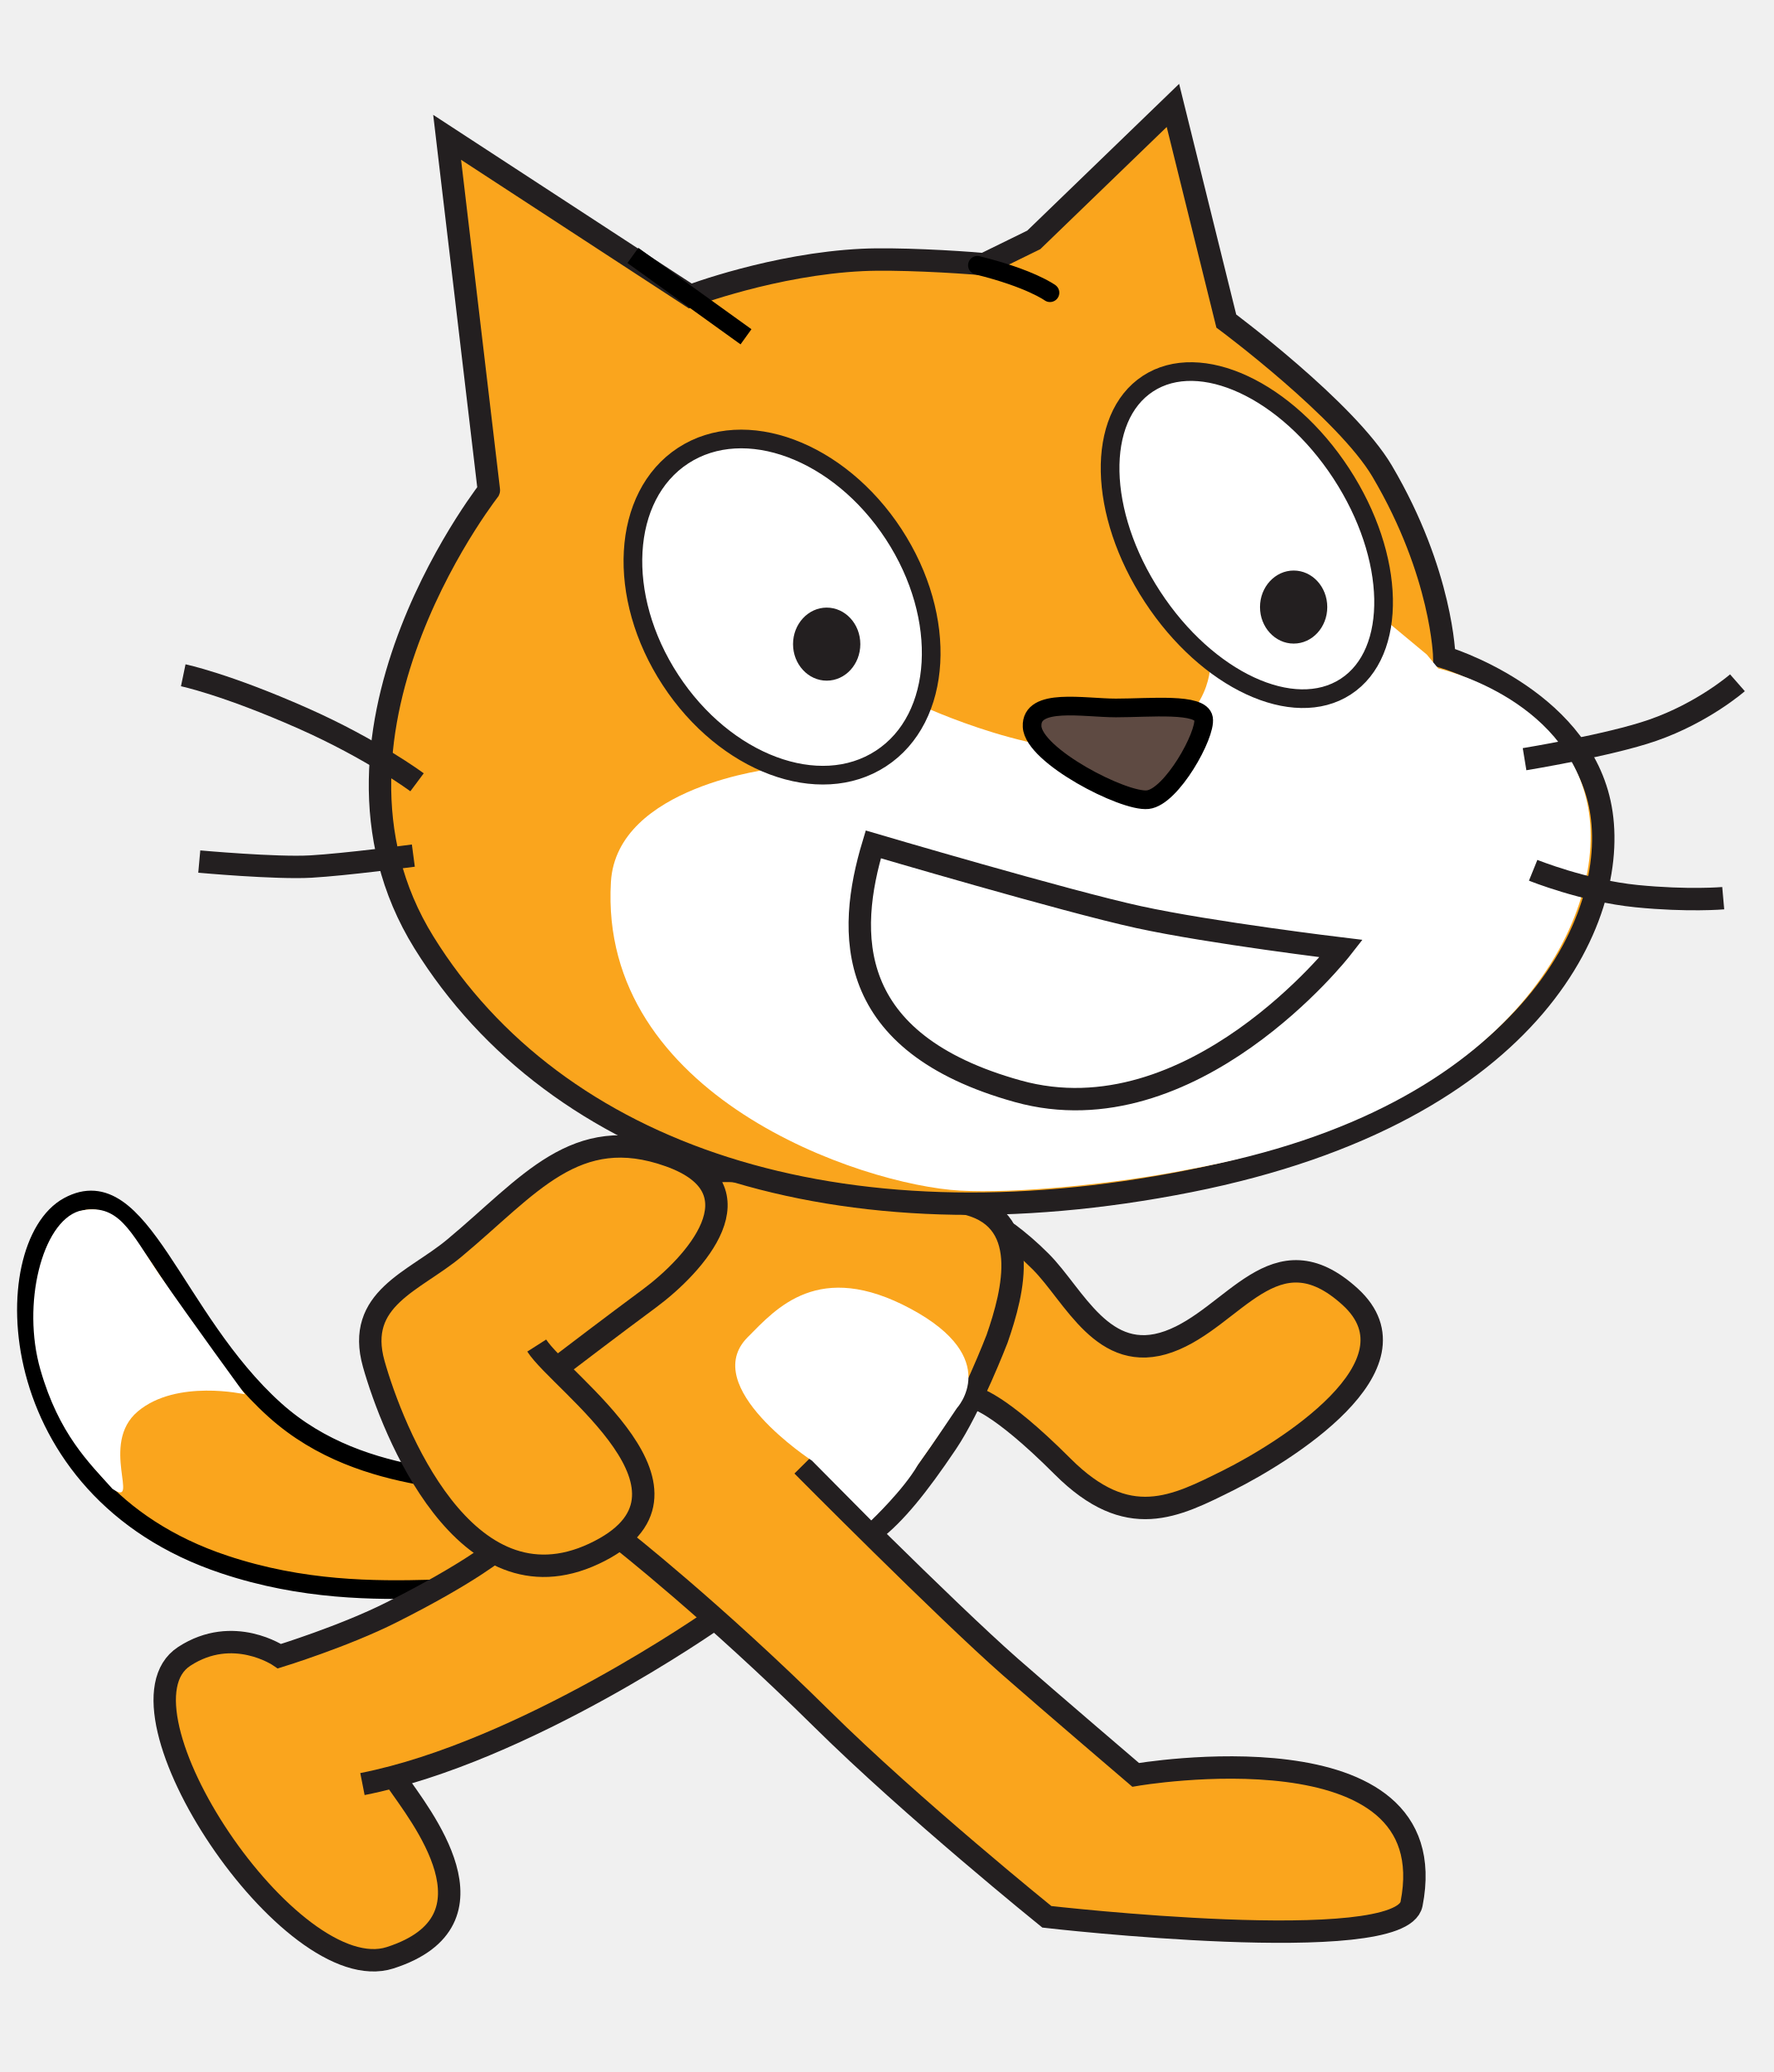
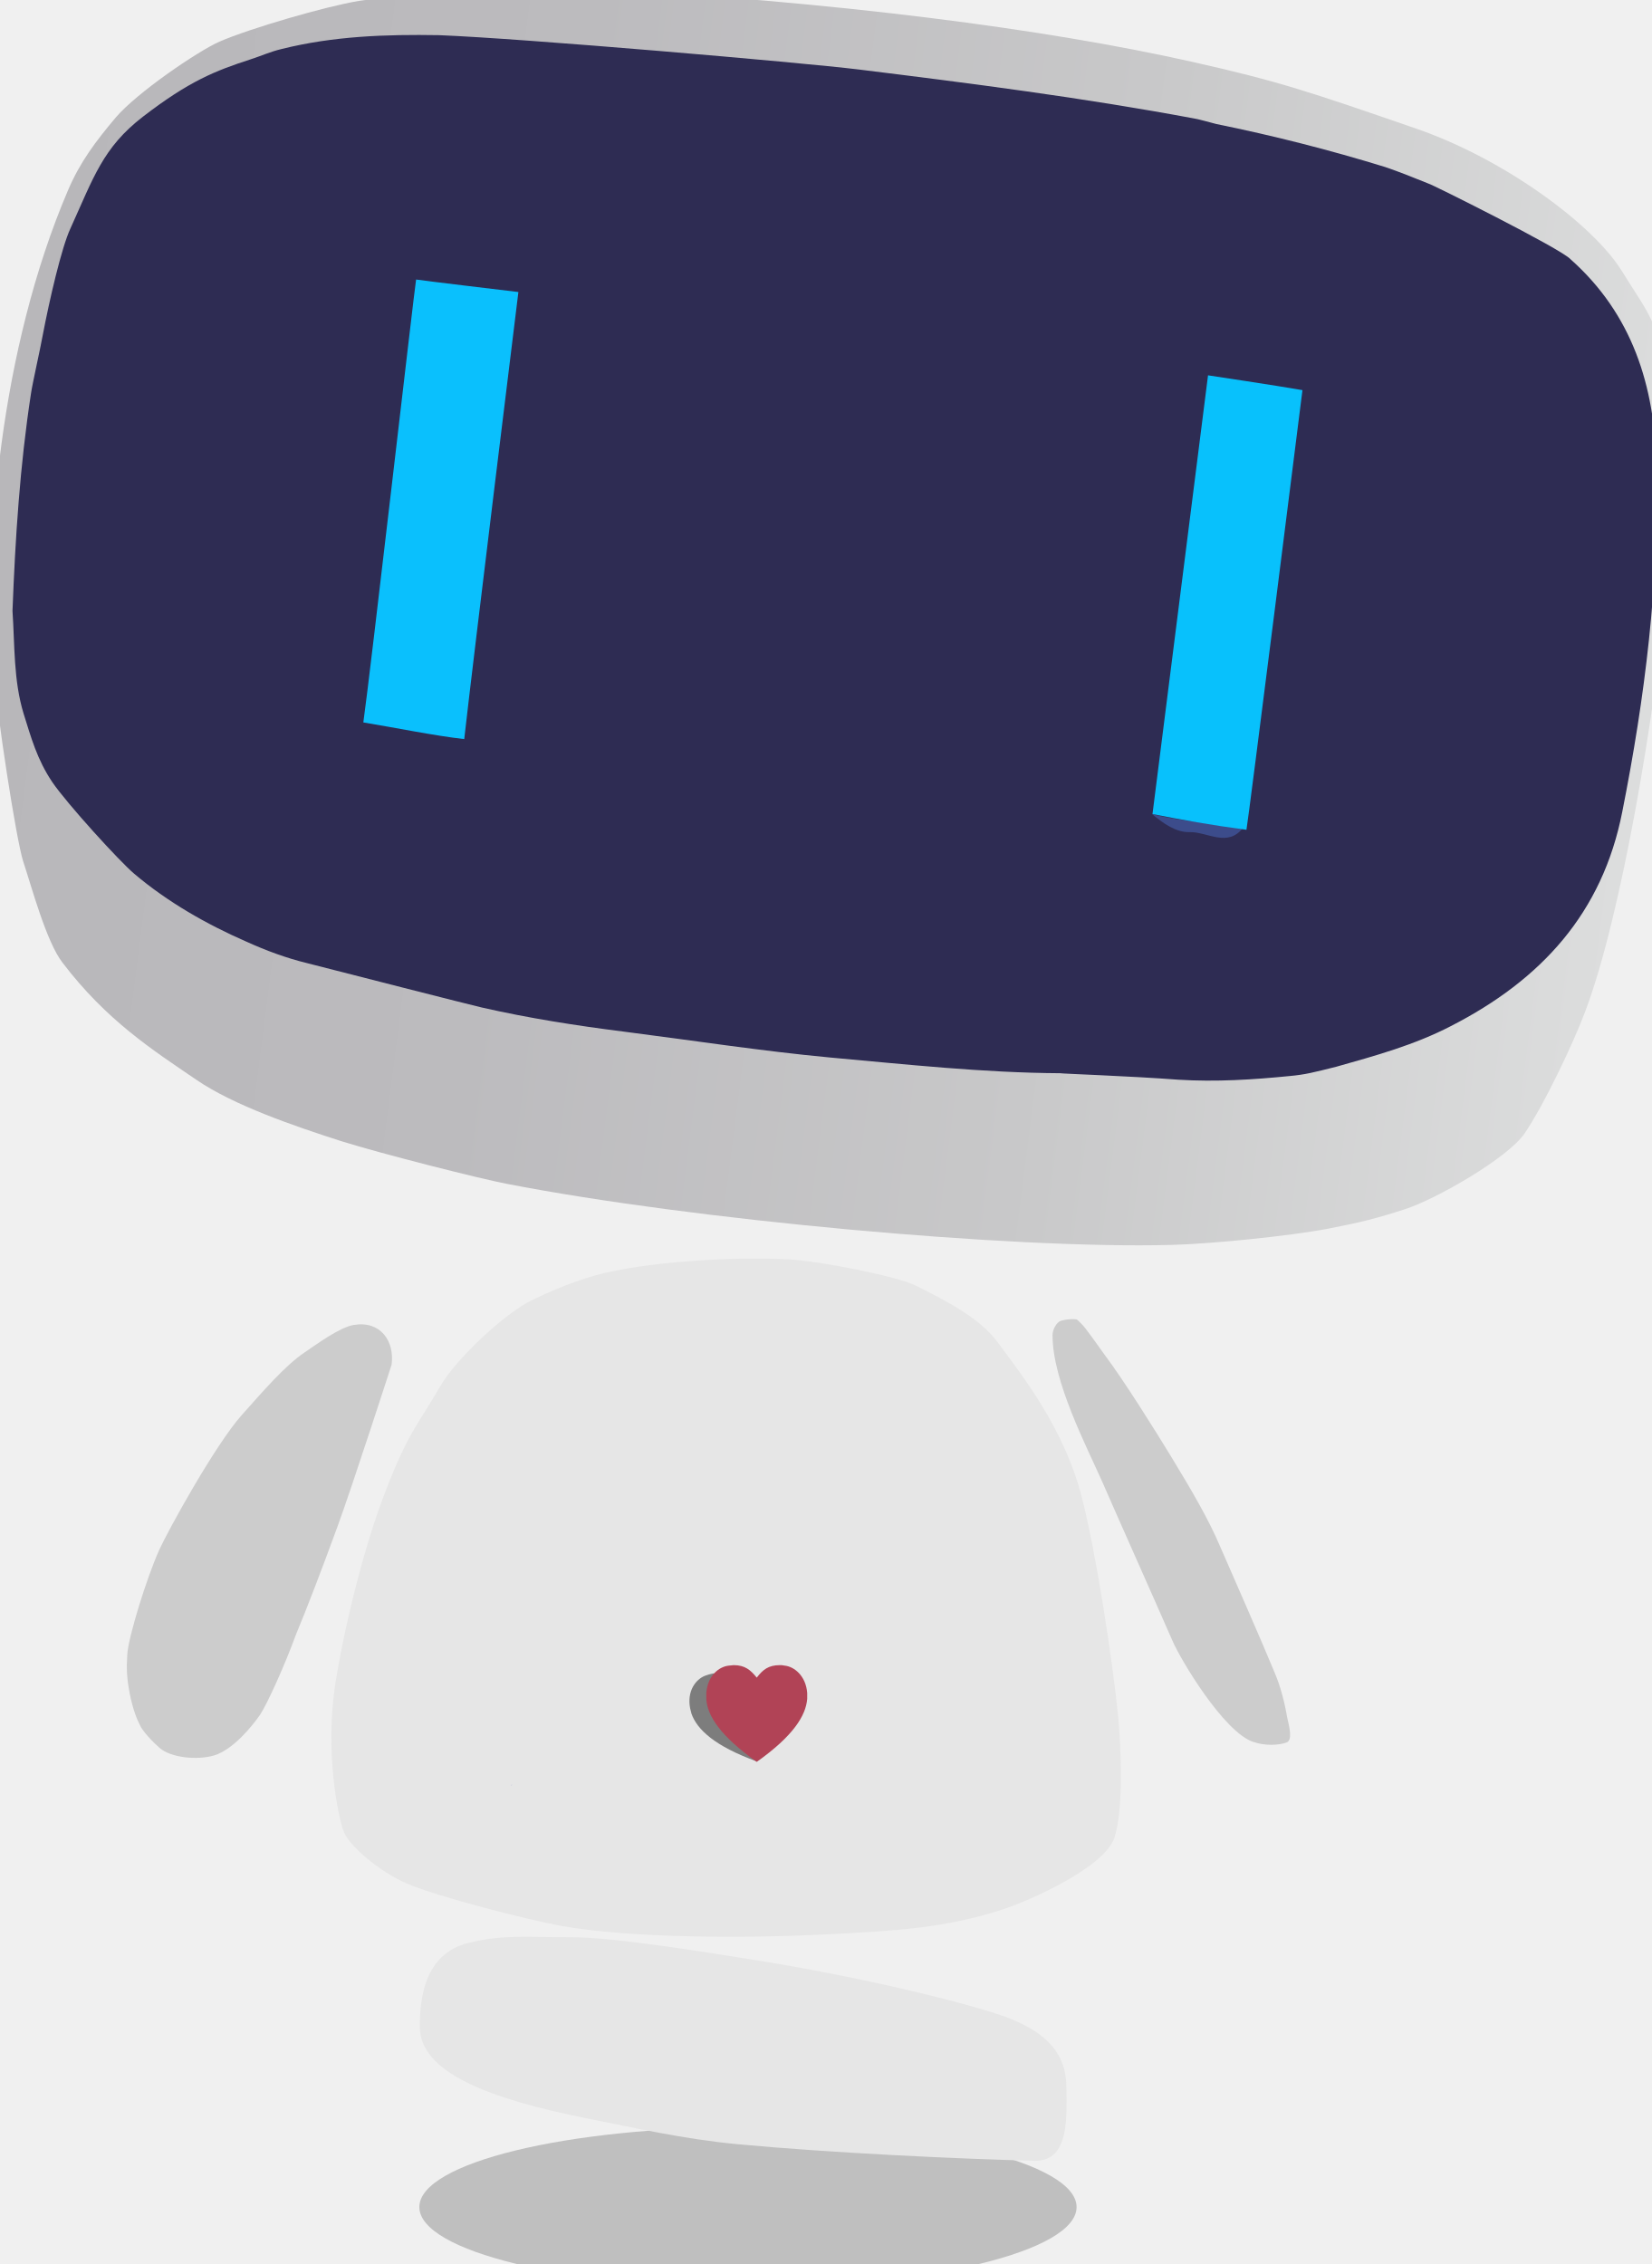
- <svg xmlns="http://www.w3.org/2000/svg" version="1.1" id="cat" x="0px" y="0px" width="95px" height="111px" viewBox="0 0 95 111" enable-background="new 0 0 95 111" xml:space="preserve">
-   <g>
-     <g id="Layer_3">
-       <path fill="#FAA51D" stroke="#000000" d="M22.462,79.039c-2.415-0.451-5.304-1.309-7.742-3.503    C9.268,70.629,7.526,62.535,3.672,64.622c-3.856,2.088-3.782,15.165,8.353,19.194c4.182,1.391,7.998,1.396,11.091,1.312    c0.811-0.025,7.717-0.654,10.079-4.074c2.361-3.42,0.719-4.272-0.09-4.744C32.295,75.838,25.878,79.677,22.462,79.039z" />
-       <path fill="#FFFFFF" d="M4.236,64.877c-1.989,0.613-3.075,4.998-2.076,8.484c0.998,3.49,2.634,5.022,3.863,6.398    c1.528,1.038-0.72-2.402,1.361-4.15c2.075-1.744,5.733-0.914,5.733-0.914s-2.909-3.987-4.57-6.396    C6.975,65.988,6.359,64.375,4.236,64.877z" />
-     </g>
+ <svg xmlns="http://www.w3.org/2000/svg" version="1.1" x="0px" y="0px" viewBox="0 0 356.9 489.2" style="enable-background:new 0 0 356.9 489.2;" xml:space="preserve">
+   <style type="text/css">
+ 	.st0{display:none;}
+ 	.st1{fill:#A2A6C7;}
+ 	.st2{fill:#BFBFBF;}
+ 	.st3{fill:#E6E6E6;}
+ 	.st4{fill:#CCCCCC;}
+ 	.st5{fill:#C0C7D2;}
+ 	.st6{fill:#8A94B1;}
+ 	.st7{fill:#A6AEBF;}
+ 	.st8{fill:#B2B3D1;}
+ 	.st9{fill:#C2C2DB;}
+ 	.st10{fill:#7D7D7D;}
+ 	.st11{fill:#B14356;}
+ 	.st12{fill:url(#SVGID_1_);}
+ 	.st13{fill:#2E2C53;}
+ 	.st14{fill:#3C4C8B;}
+ 	.st15{fill:#0AC0FD;}
+ 	.st16{fill:#08C1FC;}
+ </style>
+   <g id="shadow" class="st0">
+ </g>
+   <g id="bottom" class="st0">
+ </g>
+   <g id="arm" class="st0">
+ </g>
+   <g id="body" class="st0">
+ </g>
+   <g id="heart" class="st0">
+ </g>
+   <g id="head">
    <g>
-       <path fill="#FAA51D" d="M38.217,86.756c0,0-8.832,6.2-17.071,8.412l0.086,0.215c1.247,1.824,5.87,7.497-0.334,9.496    c-5.333,1.717-15.12-13.104-10.821-15.902c2.626-1.713,4.892-0.252,4.892-0.252s3.474-1.07,6.001-2.345    c4.303-2.161,5.784-3.453,5.784-3.453s4.184-4.306,6.856-4.137C36.281,78.96,41.669,83.504,38.217,86.756z" />
-       <path fill="none" stroke="#231F20" stroke-width="1.2" d="M21.232,95.383c1.247,1.824,5.87,7.497-0.334,9.496    c-5.333,1.717-15.329-13.344-11.03-16.145c2.626-1.713,5.101-0.01,5.101-0.01s3.474-1.072,6.001-2.348    c4.303-2.161,5.784-3.453,5.784-3.453" />
-       <path fill="none" stroke="#231F20" stroke-width="1.2" d="M38.217,86.756c0,0-10.123,7.107-18.804,8.819" />
-     </g>
-     <path fill="#FAA51D" stroke="#231F20" stroke-width="1.2" d="M52.169,74.885c0,0,1.235,0.165,4.744,3.676   c3.509,3.508,6.026,2.16,8.911,0.724c2.877-1.443,10.537-6.126,6.49-9.817c-4.049-3.688-6.207,1.146-9.715,2.405   c-3.512,1.26-5.061-2.487-6.858-4.287c-0.589-0.593-1.188-1.099-1.729-1.505c0,0-0.971-0.76-1.906,2.79   C51.172,72.412,50.162,73.415,52.169,74.885z" />
-     <g id="Layer_2_1_">
-       <path fill="#FAA51D" stroke="#231F20" stroke-width="1.2" d="M46.753,82.012c1.188-0.912,2.397-2.402,3.951-4.713    c1.296-1.927,2.7-5.578,2.7-5.578c0.875-2.521,1.934-6.576-1.902-7.296c-1.553-0.291-4.079-0.098-7.67-0.776    c-3.593-0.681-6.798-2.522-9.517,2.233c-2.718,4.757-9.59,8.271-1.056,16.563c0,0,4.901,3.842,10.764,9.639    c4.831,4.775,12.045,10.602,12.045,10.602s18.972,2.188,19.535-0.693c1.922-9.79-14.777-6.911-14.777-6.911    s-4.605-3.933-6.725-5.794c-3.478-3.059-11.125-10.771-11.125-10.771" />
-       <path fill="#FFFFFF" d="M51.253,75.434c0,0,2.47-2.66-2.469-5.317c-4.939-2.657-7.213-0.017-8.739,1.521    c-2.644,2.655,3.443,6.611,3.443,6.611l3.176,3.204c0,0,1.738-1.647,2.499-2.979C50.036,77.26,51.253,75.434,51.253,75.434" />
-     </g>
-     <g id="Layer_8" />
-     <path fill="#FAA51D" stroke="#231F20" stroke-width="1.2" d="M29.926,73.218c0.749-0.571,2.889-2.202,4.854-3.657   c2.428-1.799,6.117-5.849,1.077-7.646c-5.04-1.801-7.507,1.604-11.519,4.946c-2.159,1.801-5.308,2.699-4.319,6.209   c0.993,3.511,4.862,13.408,11.789,10.17c6.929-3.239-1.799-9.18-3.06-11.157" />
-     <g id="Layer_2">
-       <path fill="#FAA51D" stroke="#231F20" stroke-width="1.2" d="M52.709,14.156c-1.54-0.143-4.75-0.316-6.518-0.231    c-4.728,0.225-9.224,1.928-9.224,1.928L23.949,7.357l2.235,18.906c0.646-0.782-10.555,12.804-3.479,24.224    c7.08,11.426,22.233,16.518,40.988,12.792c18.755-3.729,23.229-14.531,21.986-20.246c-1.242-5.714-8.322-7.823-8.322-7.823    s-0.09-4.48-3.328-9.97c-1.926-3.268-8.348-8.041-8.348-8.041L62.822,5.647l-7.452,7.204L52.709,14.156z" />
-       <path fill="#FFFFFF" d="M76.42,35.066l-2.482-2.064l-9.115,2.661c0,0,0,3.419-4.367,4.367c-4.37,0.951-11.211-2.277-11.211-2.277    L41.46,41.17c0,0-8.437,0.928-8.739,6.081C32.048,58.704,46.1,63.479,51.425,63.783c2.905,0.167,8.235-0.338,12.277-1.141    c17.752-3.234,22.551-13.919,21.31-19.635c-1.242-5.714-7.978-7.196-7.978-7.196L76.42,35.066z" />
-       <path fill="none" stroke="#231F20" stroke-width="1.2" d="M10.673,46.155c0,0,4.107,0.374,5.974,0.268    c1.865-0.107,5.492-0.587,5.492-0.587" />
-       <path fill="none" stroke="#231F20" stroke-width="1.2" d="M81.656,40.671c0,0,4.549-0.743,6.859-1.549    c2.715-0.942,4.543-2.545,4.543-2.545" />
-       <path fill="none" stroke="#231F20" stroke-width="1.2" d="M22.337,41.909c0,0-2.384-1.777-6.117-3.43    c-4.134-1.831-6.405-2.303-6.405-2.303" />
-       <path fill="none" stroke="#231F20" stroke-width="1.2" d="M82.117,46.622c0,0,2.726,1.104,5.533,1.385    c2.77,0.276,4.646,0.11,4.646,0.11" />
-       <path fill="none" stroke="#000000" stroke-linecap="round" stroke-miterlimit="10" d="M52.35,14.212    c2.84,0.7,3.887,1.469,3.887,1.469" />
-       <line fill="none" stroke="#000000" x1="33.898" y1="13.684" x2="39.956" y2="18.042" />
-     </g>
-     <g id="Layer_5">
-       <path fill="#FFFFFF" stroke="#231F20" d="M71.84,25.366c2.924,4.479,3.033,9.591,0.242,11.415    c-2.793,1.825-7.426-0.332-10.354-4.813c-2.933-4.48-3.037-9.589-0.244-11.415C64.275,18.73,68.913,20.884,71.84,25.366z" />
-       <path fill="#231F20" d="M71.089,32.522c0,1.08-0.802,1.956-1.8,1.956c-0.993,0-1.803-0.877-1.803-1.956    c0-1.08,0.81-1.958,1.803-1.958C70.287,30.564,71.089,31.442,71.089,32.522" />
-     </g>
-     <g id="Layer_7">
-       <path fill="#FFFFFF" stroke="#231F20" d="M47.867,28.619c2.926,4.48,2.619,9.862-0.681,12.015    c-3.302,2.159-8.351,0.272-11.276-4.208c-2.928-4.48-2.624-9.86,0.678-12.017C39.891,22.253,44.938,24.137,47.867,28.619z" />
-       <path fill="#231F20" d="M46.079,34.507c0,1.081-0.803,1.957-1.801,1.957c-0.992,0-1.803-0.878-1.803-1.957    c0-1.08,0.811-1.957,1.803-1.957C45.274,32.55,46.079,33.427,46.079,34.507" />
-     </g>
-     <path fill="#5E4A42" stroke="#000000" d="M59.766,37.926c1.854,0,4.555-0.284,4.697,0.569c0.143,0.855-1.709,4.203-2.988,4.345   c-1.283,0.142-6.125-2.353-6.195-3.919C55.206,37.355,58.055,37.926,59.766,37.926z" />
-     <g id="Layer_4">
-       <path fill="none" stroke="#231F20" stroke-width="1.2" d="M46.774,45.235c0,0,10.347,3.054,14.217,3.897    c3.868,0.842,10.851,1.684,10.851,1.684s-7.99,10.245-17.328,7.644C45.176,55.863,45.345,49.975,46.774,45.235z" />
+       <path class="st1" d="M143.4,272.4c-0.3,0.1-0.6,0.2-0.9,0.3C142.8,272.6,143.1,272.5,143.4,272.4z" />
+       <ellipse class="st2" cx="161.6" cy="476.9" rx="71" ry="17.3" />
+       <path class="st3" d="M230.4,451.1c0,5.7,0.9,16-6.9,15.8c-16-0.4-44.2-1.7-64.3-3.6c-11.6-1.1-22.5-3.6-32.1-5.5    c-21.6-4.3-36.4-10-36.4-19.9c0-5.8,0.9-15.8,10.6-18.1c7.5-1.8,11.8-1.2,22.3-1.2c9.3,0,29.3,3.3,39.4,4.9    c18.9,3,39.4,7.6,51.6,11.4C226.6,438.6,230.4,444.1,230.4,451.1z" />
+       <path class="st4" d="M56.2,370.5c-1.8,2.6-5.8,7.5-9.9,8.8c-3.7,1.1-9.4,0.5-11.8-1.6c-1.4-1.2-3.7-3.6-4.3-5    c-0.6-1.2-1.5-3.3-2.2-6.9c-0.6-3.2-0.7-5.2-0.5-8.3c0.2-3.7,4.2-16.6,6.9-22.6c1.9-4.2,12.1-22.7,17.8-29.1    c4.8-5.4,9.4-10.7,13.5-13.5c2.8-1.9,7.7-5.5,10.7-6c5.8-1,8.9,3.5,8.2,8.6c0,0-8.5,26.3-11.7,35c-3.8,10.4-6.6,17.6-9,23.4    C61.7,359.4,57.7,368.3,56.2,370.5z" />
+       <path class="st4" d="M278,376.5c-1.6,0.6-4.6,0.8-7.2-0.1c-6.4-2.1-15.8-17.9-17.5-21.9c-3.4-7.8-13.3-30-15.1-34.2    c-3.4-7.7-10.8-21.8-10.8-31.8c0-1,0.6-2.3,1.4-2.9c0.5-0.4,2.8-0.7,3.8-0.5c0.1,0,0.4,0.3,1.1,1c1,1,3.4,4.5,5,6.7    c4,5.3,10.9,16.3,14.3,21.9c4.7,7.7,8.2,13.8,10.5,19.2c2.4,5.5,9.3,21.2,11.8,27.3c1.3,3,2.2,6.4,2.8,9.9    C278.7,373.6,279.2,376,278,376.5z" />
+       <path class="st3" d="M216.3,412.7c-12.3,3.9-22.3,4.5-38.2,5.3c-16.1,0.8-41.8,0.9-57.1-1.9c-6.6-1.2-26.8-6.3-33.3-9.2    c-5.7-2.5-11.9-7.8-13.3-10.8c-1.3-2.9-4.3-17.6-1.9-32.6c2.2-13.6,6.5-30.3,10.8-41.3c5-12.9,6.8-14,11.9-22.8    c3.3-5.7,13.7-15.5,19.6-18.4c6.9-3.4,13.3-5.5,17.5-6.3c8.9-1.9,24.4-3.2,37.7-2.6c7.1,0.3,24.2,3.8,27.9,5.7    c5.9,3,13.7,6.8,17.7,12.3c5.3,7.2,14.4,18.6,18.2,33.7c3,11.7,6.6,35,7.8,47.3c0.6,6.5,1.2,19.6-0.8,25.9    C238.8,403.4,222.6,410.7,216.3,412.7z" />
+       <path class="st1" d="M117.6,405.8C117.6,405.8,117.6,405.8,117.6,405.8C117.6,405.8,117.6,405.8,117.6,405.8    C117.6,405.8,117.6,405.8,117.6,405.8z" />
+       <path class="st5" d="M110.6,385.6c0,0.1,0,0.1-0.1,0.2c0,0,0-0.1,0-0.1L110.6,385.6C110.6,385.6,110.6,385.6,110.6,385.6z" />
+       <path class="st6" d="M117.6,405.8C117.6,405.8,117.6,405.8,117.6,405.8C117.6,405.8,117.6,405.8,117.6,405.8    C117.6,405.8,117.6,405.8,117.6,405.8z" />
+       <path class="st7" d="M117.6,405.8C117.6,405.8,117.6,405.8,117.6,405.8C117.6,405.8,117.6,405.8,117.6,405.8    C117.6,405.8,117.6,405.8,117.6,405.8z" />
+       <path class="st8" d="M110.5,385.6C110.6,385.6,110.6,385.6,110.5,385.6c0.1,0.1,0.1,0.1,0,0.2c0,0,0-0.1,0-0.1V385.6z" />
+       <path class="st9" d="M110.6,385.6c0,0.1,0,0.1-0.1,0.2c0,0,0-0.1,0-0.1L110.6,385.6C110.6,385.6,110.6,385.6,110.6,385.6z" />
+       <path class="st10" d="M158.8,363C158.8,363,158.8,363,158.8,363c-1.8-1.1-3.2-1.9-5.6-1.2c-0.3,0.1-0.6,0.2-0.9,0.3    c-2,0.8-3.9,3.3-3.2,7l0.3,1.2c1.2,3.4,5,7,14.1,10.3c1.1-1.3,2-2.5,2.8-3.6L158.8,363z" />
+       <path class="st11" d="M168.5,359.8c0.3,0,0.6,0,1,0.1c2.1,0.2,4.6,2.2,4.9,5.9v1.3c-0.3,3.6-3,8-10.9,13.6    c-7.9-5.6-10.7-10-10.9-13.6v-1.3c0.3-3.8,2.8-5.7,4.9-5.9c0.4,0,0.7-0.1,1-0.1c2.5,0,3.7,1.1,5,2.7    C164.8,360.8,166,359.8,168.5,359.8" />
+       <g>
+         <linearGradient id="SVGID_1_" gradientUnits="userSpaceOnUse" x1="185.828" y1="365.958" x2="580.041" y2="365.958" gradientTransform="matrix(0.9086 0.1163 -0.1301 1.0168 -122.7775 -283.4196)">
+           <stop offset="0" style="stop-color:#B8B7BA" />
+           <stop offset="0.32" style="stop-color:#BCBBBE" />
+           <stop offset="0.654" style="stop-color:#C8C8C9" />
+           <stop offset="0.994" style="stop-color:#DCDDDD" />
+           <stop offset="1" style="stop-color:#DCDDDD" />
+         </linearGradient>
+         <path class="st12" d="M303.5,261.3c-6.2,2-9.4,2.8-16.6,4.2c-8.4,1.6-25.4,3.3-33.9,3.5c-34.5,0.9-103.4-5.4-143.5-13.2     c-5.8-1.1-27.1-6.5-35.7-9.2c-10.3-3.3-23.4-7.8-31.4-13.3C33,226.9,23,220.5,13.5,208c-3.5-4.5-6.7-16.5-8.5-21.9     c-1.5-4.7-5.7-31.8-6.5-42.3c-1.9-25.7,1.4-68.1,16.2-102.7c2.6-6.1,6-10.6,10.3-15.7c4.5-5.3,17.5-14.2,22.4-16.4     c6.7-2.9,22.9-7.6,30.1-8.8C79-0.1,97.5-1.9,99.1-2.2c4.2-0.9,17-1,27.3-0.4c55,3,99.6,8.9,130.9,15.9     c19.2,4.3,25.8,6.6,48.7,14.5c19.1,6.6,38.1,20.7,44.3,30.6c7.2,11.6,8.4,11,10.1,30.2c0.9,9.8,0.4,30.9-0.6,41.3     c-2.1,22.6-9.3,67.7-17.4,88.9c-2.6,6.9-8.9,20.1-13,26.1C325.7,250.3,310.1,259.2,303.5,261.3z" />
+         <path class="st13" d="M313.5,221.7c-7.9,4.1-16.3,6.4-24.8,8.8c-4.8,1.2-6.7,1.7-10,2c-8,0.8-16,1.3-24.1,0.8     c-10.6-0.8-25.4-1.3-25.5-1.4c-16.7-0.1-33.2-1.9-49.8-3.4c-14.9-1.4-29.7-3.7-44.6-5.6c-10.3-1.3-20.5-2.9-30.6-5.2     c-3-0.7-26.9-6.8-37.8-9.6c-4.5-1.1-8.8-2.7-13-4.6c-8.7-3.8-17.1-8.6-24.3-14.7c-3.1-2.6-14.5-15.1-17.7-19.8     c-3.3-4.9-4.6-9.7-6.2-14.8c-2.2-7.2-1.9-14.8-2.4-22.2c0.6-15.7,1.6-31.4,4-47c0.3-2.1,2-9.6,2.5-12.4c1.5-7.9,4.1-19.1,6-23.2     c5-11,7-17.5,15.7-24.2c10-7.7,15.6-9.9,23.3-12.4c2.2-0.7,4.1-1.6,6.6-2.2c11.2-2.8,22.5-3.2,34.1-3c18,0.7,78.2,5.9,90.5,7.4     c24.3,3,48.5,6.1,72.6,10.6c1.6,0.3,3.2,0.8,4.8,1.2c12.3,2.5,24.5,5.6,36.5,9.3c3.2,1.1,5.7,2.1,9.4,3.6     c0.2-0.1,28.5,14,30.6,16.3c13.4,11.9,18.2,27.4,18.6,44.7c0.6,25.2-2.5,50-7.4,74.7C346.2,197.3,333,211.7,313.5,221.7z" />
+         <path class="st14" d="M248.9,175.9c6.5,1.7,13.2,1.9,19.8,2.8c-3.4,4.6-7.8,1-11.7,1.1C254.1,179.9,251.3,177.9,248.9,175.9z" />
+         <path class="st15" d="M100.3,159.7c-6.3-0.7-15.1-2.5-21.8-3.6c1.4-9.7,11-93.4,11.4-95.7c0.3,0.1,22.1,2.7,22.1,2.7     S102.3,141.9,100.3,159.7z" />
+         <path class="st16" d="M261,81.1c0,0,14.7,2.2,20.4,3.2c-0.3,2.5-11.8,93.8-12.1,95c-7.6-1-14.2-2.2-20.3-3.4" />
+       </g>
    </g>
  </g>
</svg>
